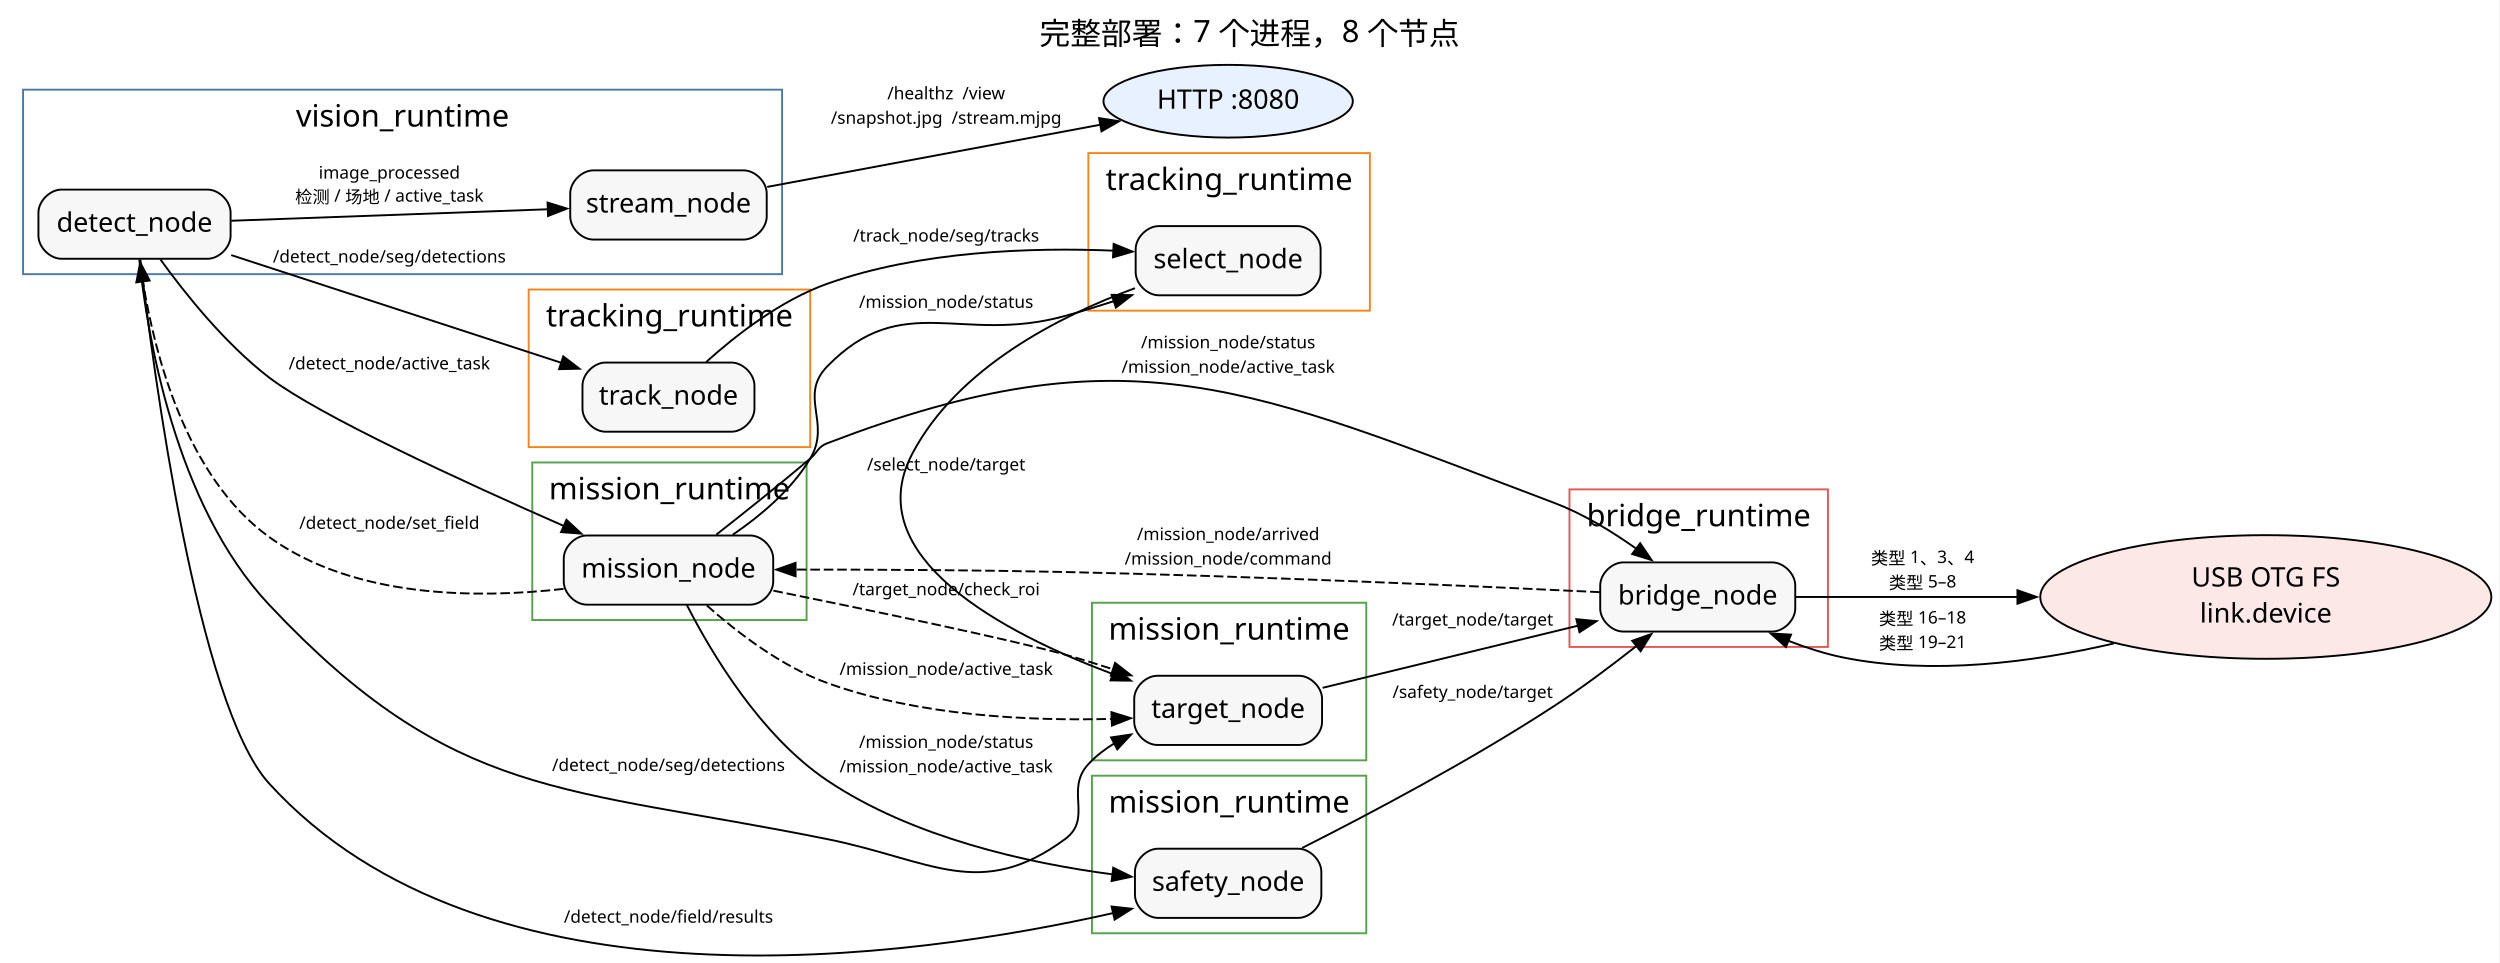
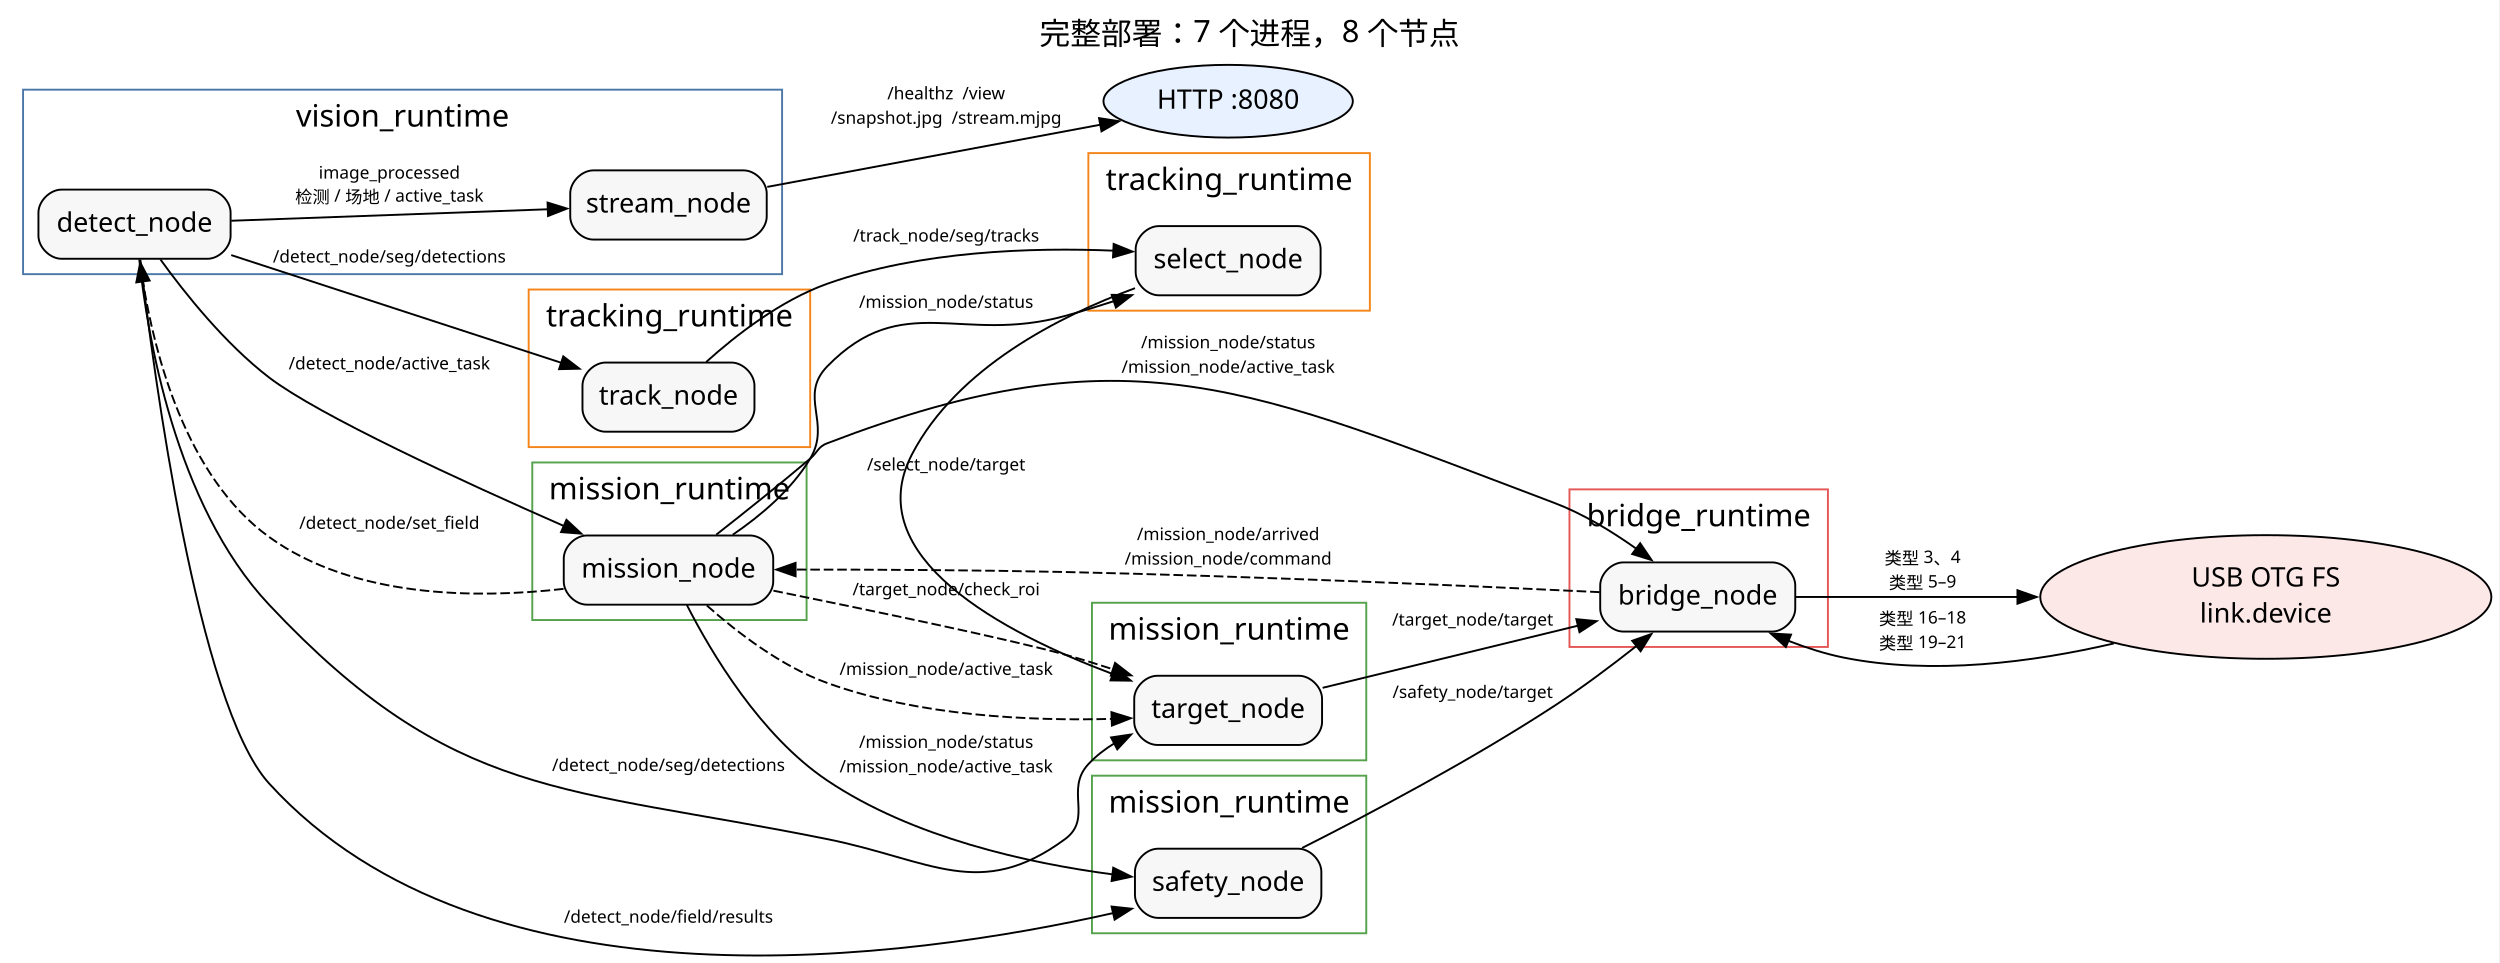
<svg xmlns="http://www.w3.org/2000/svg" width="1301pt" height="501pt" viewBox="0.00 0.00 1301.00 501.00">
  <g id="graph0" class="graph" transform="scale(1 1) rotate(0) translate(4 497.5)">
    <polygon fill="white" stroke="none" points="-4,4 -4,-497.5 1296.51,-497.5 1296.51,4 -4,4" />
    <text xml:space="preserve" text-anchor="middle" x="646.26" y="-474.3" font-family="Microsoft YaHei" font-size="16.00">完整部署：7 个进程，8 个节点</text>
    <g id="clust1" class="cluster">
      <polygon fill="none" stroke="#4c78a8" points="8,-354.83 8,-450.83 403,-450.83 403,-354.83 8,-354.83" />
      <text xml:space="preserve" text-anchor="middle" x="205.5" y="-431.63" font-family="Microsoft YaHei" font-size="16.00">vision_runtime</text>
    </g>
    <g id="clust2" class="cluster">
      <polygon fill="none" stroke="#f58518" points="271.12,-264.83 271.12,-346.83 417.62,-346.83 417.62,-264.83 271.12,-264.83" />
      <text xml:space="preserve" text-anchor="middle" x="344.38" y="-327.63" font-family="Microsoft YaHei" font-size="16.00">tracking_runtime</text>
    </g>
    <g id="clust3" class="cluster">
      <polygon fill="none" stroke="#f58518" points="562.38,-335.83 562.38,-417.83 708.88,-417.83 708.88,-335.83 562.38,-335.83" />
      <text xml:space="preserve" text-anchor="middle" x="635.63" y="-398.63" font-family="Microsoft YaHei" font-size="16.00">tracking_runtime</text>
    </g>
    <g id="clust4" class="cluster">
      <polygon fill="none" stroke="#54a24b" points="273,-174.83 273,-256.83 415.75,-256.83 415.75,-174.83 273,-174.83" />
      <text xml:space="preserve" text-anchor="middle" x="344.38" y="-237.63" font-family="Microsoft YaHei" font-size="16.00">mission_runtime</text>
    </g>
    <g id="clust5" class="cluster">
      <polygon fill="none" stroke="#54a24b" points="564.25,-101.83 564.25,-183.83 707,-183.83 707,-101.83 564.25,-101.83" />
      <text xml:space="preserve" text-anchor="middle" x="635.63" y="-164.63" font-family="Microsoft YaHei" font-size="16.00">mission_runtime</text>
    </g>
    <g id="clust6" class="cluster">
      <polygon fill="none" stroke="#54a24b" points="564.25,-11.83 564.25,-93.83 707,-93.83 707,-11.83 564.25,-11.83" />
      <text xml:space="preserve" text-anchor="middle" x="635.63" y="-74.63" font-family="Microsoft YaHei" font-size="16.00">mission_runtime</text>
    </g>
    <g id="clust7" class="cluster">
      <polygon fill="none" stroke="#e45756" points="812.75,-160.83 812.75,-242.83 947.25,-242.83 947.25,-160.83 812.75,-160.83" />
      <text xml:space="preserve" text-anchor="middle" x="880" y="-223.63" font-family="Microsoft YaHei" font-size="16.00">bridge_runtime</text>
    </g>
    <g id="node1" class="node">
      <path fill="#f7f7f7" stroke="black" d="M104,-398.83C104,-398.83 28,-398.83 28,-398.83 22,-398.83 16,-392.83 16,-386.83 16,-386.83 16,-374.83 16,-374.83 16,-368.83 22,-362.83 28,-362.83 28,-362.83 104,-362.83 104,-362.83 110,-362.83 116,-368.83 116,-374.83 116,-374.83 116,-386.83 116,-386.83 116,-392.83 110,-398.83 104,-398.83" />
      <text xml:space="preserve" text-anchor="middle" x="66" y="-376.91" font-family="Microsoft YaHei" font-size="14.00">detect_node</text>
    </g>
    <g id="node2" class="node">
      <path fill="#f7f7f7" stroke="black" d="M383,-408.83C383,-408.83 304.75,-408.83 304.75,-408.83 298.75,-408.83 292.75,-402.83 292.75,-396.83 292.75,-396.83 292.75,-384.83 292.75,-384.83 292.75,-378.83 298.75,-372.83 304.75,-372.83 304.75,-372.83 383,-372.83 383,-372.83 389,-372.83 395,-378.83 395,-384.83 395,-384.83 395,-396.83 395,-396.83 395,-402.83 389,-408.83 383,-408.83" />
      <text xml:space="preserve" text-anchor="middle" x="343.88" y="-386.91" font-family="Microsoft YaHei" font-size="14.00">stream_node</text>
    </g>
    <g id="edge4" class="edge">
      <path fill="none" stroke="black" d="M116.32,-382.62C162.48,-384.29 231.58,-386.8 281.33,-388.6" />
      <polygon fill="black" stroke="black" points="280.95,-392.09 291.07,-388.95 281.2,-385.09 280.95,-392.09" />
      <text xml:space="preserve" text-anchor="middle" x="198.62" y="-404.55" font-family="Microsoft YaHei" font-size="9.00">image_processed</text>
      <text xml:space="preserve" text-anchor="middle" x="198.62" y="-391.8" font-family="Microsoft YaHei" font-size="9.00">检测 / 场地 / active_task</text>
    </g>
    <g id="node3" class="node">
      <path fill="#f7f7f7" stroke="black" d="M376.62,-308.83C376.62,-308.83 311.12,-308.83 311.12,-308.83 305.12,-308.83 299.12,-302.83 299.12,-296.83 299.12,-296.83 299.12,-284.83 299.12,-284.83 299.12,-278.83 305.12,-272.83 311.12,-272.83 311.12,-272.83 376.62,-272.83 376.62,-272.83 382.62,-272.83 388.62,-278.83 388.62,-284.83 388.62,-284.83 388.62,-296.83 388.62,-296.83 388.62,-302.83 382.62,-308.83 376.62,-308.83" />
      <text xml:space="preserve" text-anchor="middle" x="343.88" y="-286.91" font-family="Microsoft YaHei" font-size="14.00">track_node</text>
    </g>
    <g id="edge1" class="edge">
      <path fill="none" stroke="black" d="M116.32,-364.74C164.59,-348.99 237.96,-325.06 288.04,-308.72" />
      <polygon fill="black" stroke="black" points="289.12,-312.05 297.54,-305.62 286.95,-305.39 289.12,-312.05" />
      <text xml:space="preserve" text-anchor="middle" x="198.62" y="-360.89" font-family="Microsoft YaHei" font-size="9.00">/detect_node/seg/detections</text>
    </g>
    <g id="node5" class="node">
      <path fill="#f7f7f7" stroke="black" d="M386.38,-218.83C386.38,-218.83 301.38,-218.83 301.38,-218.83 295.38,-218.83 289.38,-212.83 289.38,-206.83 289.38,-206.83 289.38,-194.83 289.38,-194.83 289.38,-188.83 295.38,-182.83 301.38,-182.83 301.38,-182.83 386.38,-182.83 386.38,-182.83 392.38,-182.83 398.38,-188.83 398.38,-194.83 398.38,-194.83 398.38,-206.83 398.38,-206.83 398.38,-212.83 392.38,-218.83 386.38,-218.83" />
      <text xml:space="preserve" text-anchor="middle" x="343.88" y="-196.91" font-family="Microsoft YaHei" font-size="14.00">mission_node</text>
    </g>
    <g id="edge5" class="edge">
      <path fill="none" stroke="black" d="M79.5,-362.46C92.14,-344.94 113.05,-318.69 136,-301.08 161.55,-281.48 237.1,-246.75 289.46,-223.76" />
      <polygon fill="black" stroke="black" points="290.78,-227 298.54,-219.79 287.97,-220.59 290.78,-227" />
      <text xml:space="preserve" text-anchor="middle" x="198.62" y="-305.28" font-family="Microsoft YaHei" font-size="9.00">/detect_node/active_task</text>
    </g>
    <g id="node6" class="node">
      <path fill="#f7f7f7" stroke="black" d="M672,-145.83C672,-145.83 598.25,-145.83 598.25,-145.83 592.25,-145.83 586.25,-139.83 586.25,-133.83 586.25,-133.83 586.25,-121.83 586.25,-121.83 586.25,-115.83 592.25,-109.83 598.25,-109.83 598.25,-109.83 672,-109.83 672,-109.83 678,-109.83 684,-115.83 684,-121.83 684,-121.83 684,-133.83 684,-133.83 684,-139.83 678,-145.83 672,-145.83" />
      <text xml:space="preserve" text-anchor="middle" x="635.13" y="-123.91" font-family="Microsoft YaHei" font-size="14.00">target_node</text>
    </g>
    <g id="edge2" class="edge">
      <path fill="none" stroke="black" d="M68.48,-362.46C72.51,-324.17 86.89,-235.09 136,-182.83 231.89,-80.78 289.22,-88.49 426.5,-60.83 480.42,-49.97 505.96,-28.22 550.25,-60.83 564.87,-71.59 550,-86.55 562.38,-99.83 566.32,-104.06 570.98,-107.66 576,-110.73" />
      <polygon fill="black" stroke="black" points="574.19,-113.73 584.67,-115.28 577.44,-107.53 574.19,-113.73" />
      <text xml:space="preserve" text-anchor="middle" x="343.88" y="-96.28" font-family="Microsoft YaHei" font-size="9.00">/detect_node/seg/detections</text>
    </g>
    <g id="node7" class="node">
      <path fill="#f7f7f7" stroke="black" d="M671.63,-55.83C671.63,-55.83 598.63,-55.83 598.63,-55.83 592.63,-55.83 586.63,-49.83 586.63,-43.83 586.63,-43.83 586.63,-31.83 586.63,-31.83 586.63,-25.83 592.63,-19.83 598.63,-19.83 598.63,-19.83 671.63,-19.83 671.63,-19.83 677.63,-19.83 683.63,-25.83 683.63,-31.83 683.63,-31.83 683.63,-43.83 683.63,-43.83 683.63,-49.83 677.63,-55.83 671.63,-55.83" />
      <text xml:space="preserve" text-anchor="middle" x="635.13" y="-33.91" font-family="Microsoft YaHei" font-size="14.00">safety_node</text>
    </g>
    <g id="edge3" class="edge">
      <path fill="none" stroke="black" d="M69.04,-362.42C75.73,-305.02 98.77,-130.72 136,-89.83 247.69,32.84 469.59,1.54 575.38,-22.36" />
      <polygon fill="black" stroke="black" points="574.47,-25.74 585,-24.59 576.05,-18.92 574.47,-25.74" />
      <text xml:space="preserve" text-anchor="middle" x="343.88" y="-17.32" font-family="Microsoft YaHei" font-size="9.00">/detect_node/field/results</text>
    </g>
    <g id="node9" class="node">
      <ellipse fill="#e8f1ff" stroke="black" cx="635.13" cy="-444.83" rx="64.88" ry="18.92" />
      <text xml:space="preserve" text-anchor="middle" x="635.13" y="-440.91" font-family="Microsoft YaHei" font-size="14.00">HTTP :8080</text>
    </g>
    <g id="edge17" class="edge">
      <path fill="none" stroke="black" d="M395.26,-400.24C443.36,-409.22 516.1,-422.8 568.67,-432.61" />
      <polygon fill="black" stroke="black" points="567.94,-436.03 578.41,-434.43 569.23,-429.15 567.94,-436.03" />
      <text xml:space="preserve" text-anchor="middle" x="488.38" y="-445.82" font-family="Microsoft YaHei" font-size="9.00">/healthz  /view</text>
      <text xml:space="preserve" text-anchor="middle" x="488.38" y="-433.07" font-family="Microsoft YaHei" font-size="9.00">/snapshot.jpg  /stream.mjpg</text>
    </g>
    <g id="node4" class="node">
      <path fill="#f7f7f7" stroke="black" d="M671.25,-379.83C671.25,-379.83 599,-379.83 599,-379.83 593,-379.83 587,-373.83 587,-367.83 587,-367.83 587,-355.83 587,-355.83 587,-349.83 593,-343.83 599,-343.83 599,-343.83 671.25,-343.83 671.25,-343.83 677.25,-343.83 683.25,-349.83 683.25,-355.83 683.25,-355.83 683.25,-367.83 683.25,-367.83 683.25,-373.83 677.25,-379.83 671.25,-379.83" />
      <text xml:space="preserve" text-anchor="middle" x="635.13" y="-357.91" font-family="Microsoft YaHei" font-size="14.00">select_node</text>
    </g>
    <g id="edge7" class="edge">
      <path fill="none" stroke="black" d="M363.5,-309.12C378.96,-323.04 402.28,-341.22 426.5,-349.83 474.64,-366.96 533.01,-368.82 575.59,-367.05" />
      <polygon fill="black" stroke="black" points="575.55,-370.56 585.37,-366.56 575.2,-363.57 575.55,-370.56" />
      <text xml:space="preserve" text-anchor="middle" x="488.38" y="-371.78" font-family="Microsoft YaHei" font-size="9.00">/track_node/seg/tracks</text>
    </g>
    <g id="edge8" class="edge">
      <path fill="none" stroke="black" d="M586.65,-347.53C547.11,-332.95 494.1,-305.99 470.67,-261.21 442.79,-207.93 517.67,-168.28 575.39,-146.6" />
      <polygon fill="black" stroke="black" points="576.31,-149.99 584.51,-143.28 573.92,-143.41 576.31,-149.99" />
      <text xml:space="preserve" text-anchor="middle" x="488.38" y="-252.66" font-family="Microsoft YaHei" font-size="9.00">/select_node/target</text>
    </g>
    <g id="edge6" class="edge">
      <path fill="none" stroke="black" stroke-dasharray="5,2" d="M289.27,-191.05C244.14,-185.9 180.09,-186.17 136,-218.08 92.7,-249.42 76.38,-313.44 70.37,-351.17" />
      <polygon fill="black" stroke="black" points="66.93,-350.53 68.98,-360.92 73.86,-351.52 66.93,-350.53" />
      <text xml:space="preserve" text-anchor="middle" x="198.62" y="-222.28" font-family="Microsoft YaHei" font-size="9.00">/detect_node/set_field</text>
    </g>
    <g id="edge9" class="edge">
      <path fill="none" stroke="black" d="M377.33,-219.23C391.87,-229.12 407.9,-242.62 417.62,-258.83 428.78,-277.44 411.36,-291.29 426.5,-306.83 465.73,-347.1 496.06,-318.1 550.25,-333.08 558.6,-335.39 567.32,-338.07 575.86,-340.85" />
      <polygon fill="black" stroke="black" points="574.51,-344.08 585.1,-343.92 576.72,-337.44 574.51,-344.08" />
      <text xml:space="preserve" text-anchor="middle" x="488.38" y="-337.28" font-family="Microsoft YaHei" font-size="9.00">/mission_node/status</text>
    </g>
    <g id="edge10" class="edge">
      <path fill="none" stroke="black" stroke-dasharray="5,2" d="M363.85,-182.4C379.34,-168.62 402.52,-150.73 426.5,-142.08 474.29,-124.84 532.22,-122.24 574.73,-123.4" />
      <polygon fill="black" stroke="black" points="574.38,-126.89 584.5,-123.75 574.64,-119.89 574.38,-126.89" />
      <text xml:space="preserve" text-anchor="middle" x="488.38" y="-146.28" font-family="Microsoft YaHei" font-size="9.00">/mission_node/active_task</text>
    </g>
    <g id="edge11" class="edge">
      <path fill="none" stroke="black" stroke-dasharray="5,2" d="M398.48,-190.12C449.41,-179.8 522.24,-164.64 550.25,-156.83 558.4,-154.56 566.92,-151.92 575.27,-149.19" />
      <polygon fill="black" stroke="black" points="576.29,-152.54 584.66,-146.04 574.07,-145.9 576.29,-152.54" />
      <text xml:space="preserve" text-anchor="middle" x="488.38" y="-187.73" font-family="Microsoft YaHei" font-size="9.00">/target_node/check_roi</text>
    </g>
    <g id="edge12" class="edge">
      <path fill="none" stroke="black" d="M353.44,-182.67C365.97,-158.11 391.65,-114.72 426.5,-91.33 470.9,-61.52 530.85,-48.32 574.92,-42.48" />
      <polygon fill="black" stroke="black" points="575.33,-45.95 584.83,-41.26 574.48,-39.01 575.33,-45.95" />
      <text xml:space="preserve" text-anchor="middle" x="488.38" y="-108.28" font-family="Microsoft YaHei" font-size="9.00">/mission_node/status</text>
      <text xml:space="preserve" text-anchor="middle" x="488.38" y="-95.53" font-family="Microsoft YaHei" font-size="9.00">/mission_node/active_task</text>
    </g>
    <g id="node8" class="node">
      <path fill="#f7f7f7" stroke="black" d="M918.25,-204.83C918.25,-204.83 840.75,-204.83 840.75,-204.83 834.75,-204.83 828.75,-198.83 828.75,-192.83 828.75,-192.83 828.75,-180.83 828.75,-180.83 828.75,-174.83 834.75,-168.83 840.75,-168.83 840.75,-168.83 918.25,-168.83 918.25,-168.83 924.25,-168.83 930.25,-174.83 930.25,-180.83 930.25,-180.83 930.25,-192.83 930.25,-192.83 930.25,-198.83 924.25,-204.83 918.25,-204.83" />
      <text xml:space="preserve" text-anchor="middle" x="879.5" y="-182.91" font-family="Microsoft YaHei" font-size="14.00">bridge_node</text>
    </g>
    <g id="edge15" class="edge">
      <path fill="none" stroke="black" d="M368.76,-219.28C383.1,-230.5 401.61,-245.25 417.62,-258.83 421.68,-262.27 421.54,-264.93 426.5,-266.83 583.96,-327.32 646.93,-295.35 804.75,-235.83 819.88,-230.13 835.03,-220.84 847.63,-211.87" />
      <polygon fill="black" stroke="black" points="849.55,-214.8 855.5,-206.04 845.38,-209.18 849.55,-214.8" />
      <text xml:space="preserve" text-anchor="middle" x="635.13" y="-316.25" font-family="Microsoft YaHei" font-size="9.00">/mission_node/status</text>
      <text xml:space="preserve" text-anchor="middle" x="635.13" y="-303.5" font-family="Microsoft YaHei" font-size="9.00">/mission_node/active_task</text>
    </g>
    <g id="edge13" class="edge">
      <path fill="none" stroke="black" d="M684.3,-139.56C722.49,-148.85 776.11,-161.91 817.33,-171.94" />
      <polygon fill="black" stroke="black" points="816.32,-175.3 826.86,-174.26 817.98,-168.49 816.32,-175.3" />
      <text xml:space="preserve" text-anchor="middle" x="762.38" y="-171.95" font-family="Microsoft YaHei" font-size="9.00">/target_node/target</text>
    </g>
    <g id="edge14" class="edge">
      <path fill="none" stroke="black" d="M673.6,-56.21C708.42,-73.78 761.3,-101.72 804.75,-130.08 819.34,-139.6 834.73,-151.17 847.65,-161.37" />
      <polygon fill="black" stroke="black" points="845.39,-164.05 855.39,-167.57 849.77,-158.59 845.39,-164.05" />
      <text xml:space="preserve" text-anchor="middle" x="762.38" y="-134.28" font-family="Microsoft YaHei" font-size="9.00">/safety_node/target</text>
    </g>
    <g id="edge16" class="edge">
      <path fill="none" stroke="black" stroke-dasharray="5,2" d="M828.47,-189.35C764.12,-192.47 648.89,-197.64 550.25,-199.83 503.27,-200.87 450.22,-201.11 409.82,-201.09" />
      <polygon fill="black" stroke="black" points="410.02,-197.59 400.02,-201.08 410.01,-204.59 410.02,-197.59" />
      <text xml:space="preserve" text-anchor="middle" x="635.13" y="-216.43" font-family="Microsoft YaHei" font-size="9.00">/mission_node/arrived</text>
      <text xml:space="preserve" text-anchor="middle" x="635.13" y="-203.68" font-family="Microsoft YaHei" font-size="9.00">/mission_node/command</text>
    </g>
    <g id="node10" class="node">
      <ellipse fill="#fde8e8" stroke="black" cx="1175.13" cy="-186.83" rx="117.38" ry="32.17" />
      <text xml:space="preserve" text-anchor="middle" x="1175.13" y="-192.28" font-family="Microsoft YaHei" font-size="14.00">USB OTG FS</text>
      <text xml:space="preserve" text-anchor="middle" x="1175.13" y="-173.53" font-family="Microsoft YaHei" font-size="14.00">link.device</text>
    </g>
    <g id="edge18" class="edge">
      <path fill="none" stroke="black" d="M930.65,-186.83C962.46,-186.83 1005.18,-186.83 1045.95,-186.83" />
      <polygon fill="black" stroke="black" points="1045.88,-190.33 1055.88,-186.83 1045.88,-183.33 1045.88,-190.33" />
-       <text xml:space="preserve" text-anchor="middle" x="996.5" y="-203.78" font-family="Microsoft YaHei" font-size="9.00">类型 1、3、4</text>
-       <text xml:space="preserve" text-anchor="middle" x="996.5" y="-191.03" font-family="Microsoft YaHei" font-size="9.00">类型 5–8</text>
+       <text xml:space="preserve" text-anchor="middle" x="996.5" y="-203.78" font-family="Microsoft YaHei" font-size="9.00">类型 3、4</text>
+       <text xml:space="preserve" text-anchor="middle" x="996.5" y="-191.03" font-family="Microsoft YaHei" font-size="9.00">类型 5–9</text>
    </g>
    <g id="edge19" class="edge">
      <path fill="none" stroke="black" d="M1096.02,-162.64C1054.09,-152.91 1001.63,-145.96 955.25,-155.33 945.73,-157.26 935.91,-160.43 926.64,-164.04" />
      <polygon fill="black" stroke="black" points="925.36,-160.79 917.47,-167.85 928.05,-167.25 925.36,-160.79" />
      <text xml:space="preserve" text-anchor="middle" x="996.5" y="-172.28" font-family="Microsoft YaHei" font-size="9.00">类型 16–18</text>
      <text xml:space="preserve" text-anchor="middle" x="996.5" y="-159.53" font-family="Microsoft YaHei" font-size="9.00">类型 19–21</text>
    </g>
  </g>
</svg>
